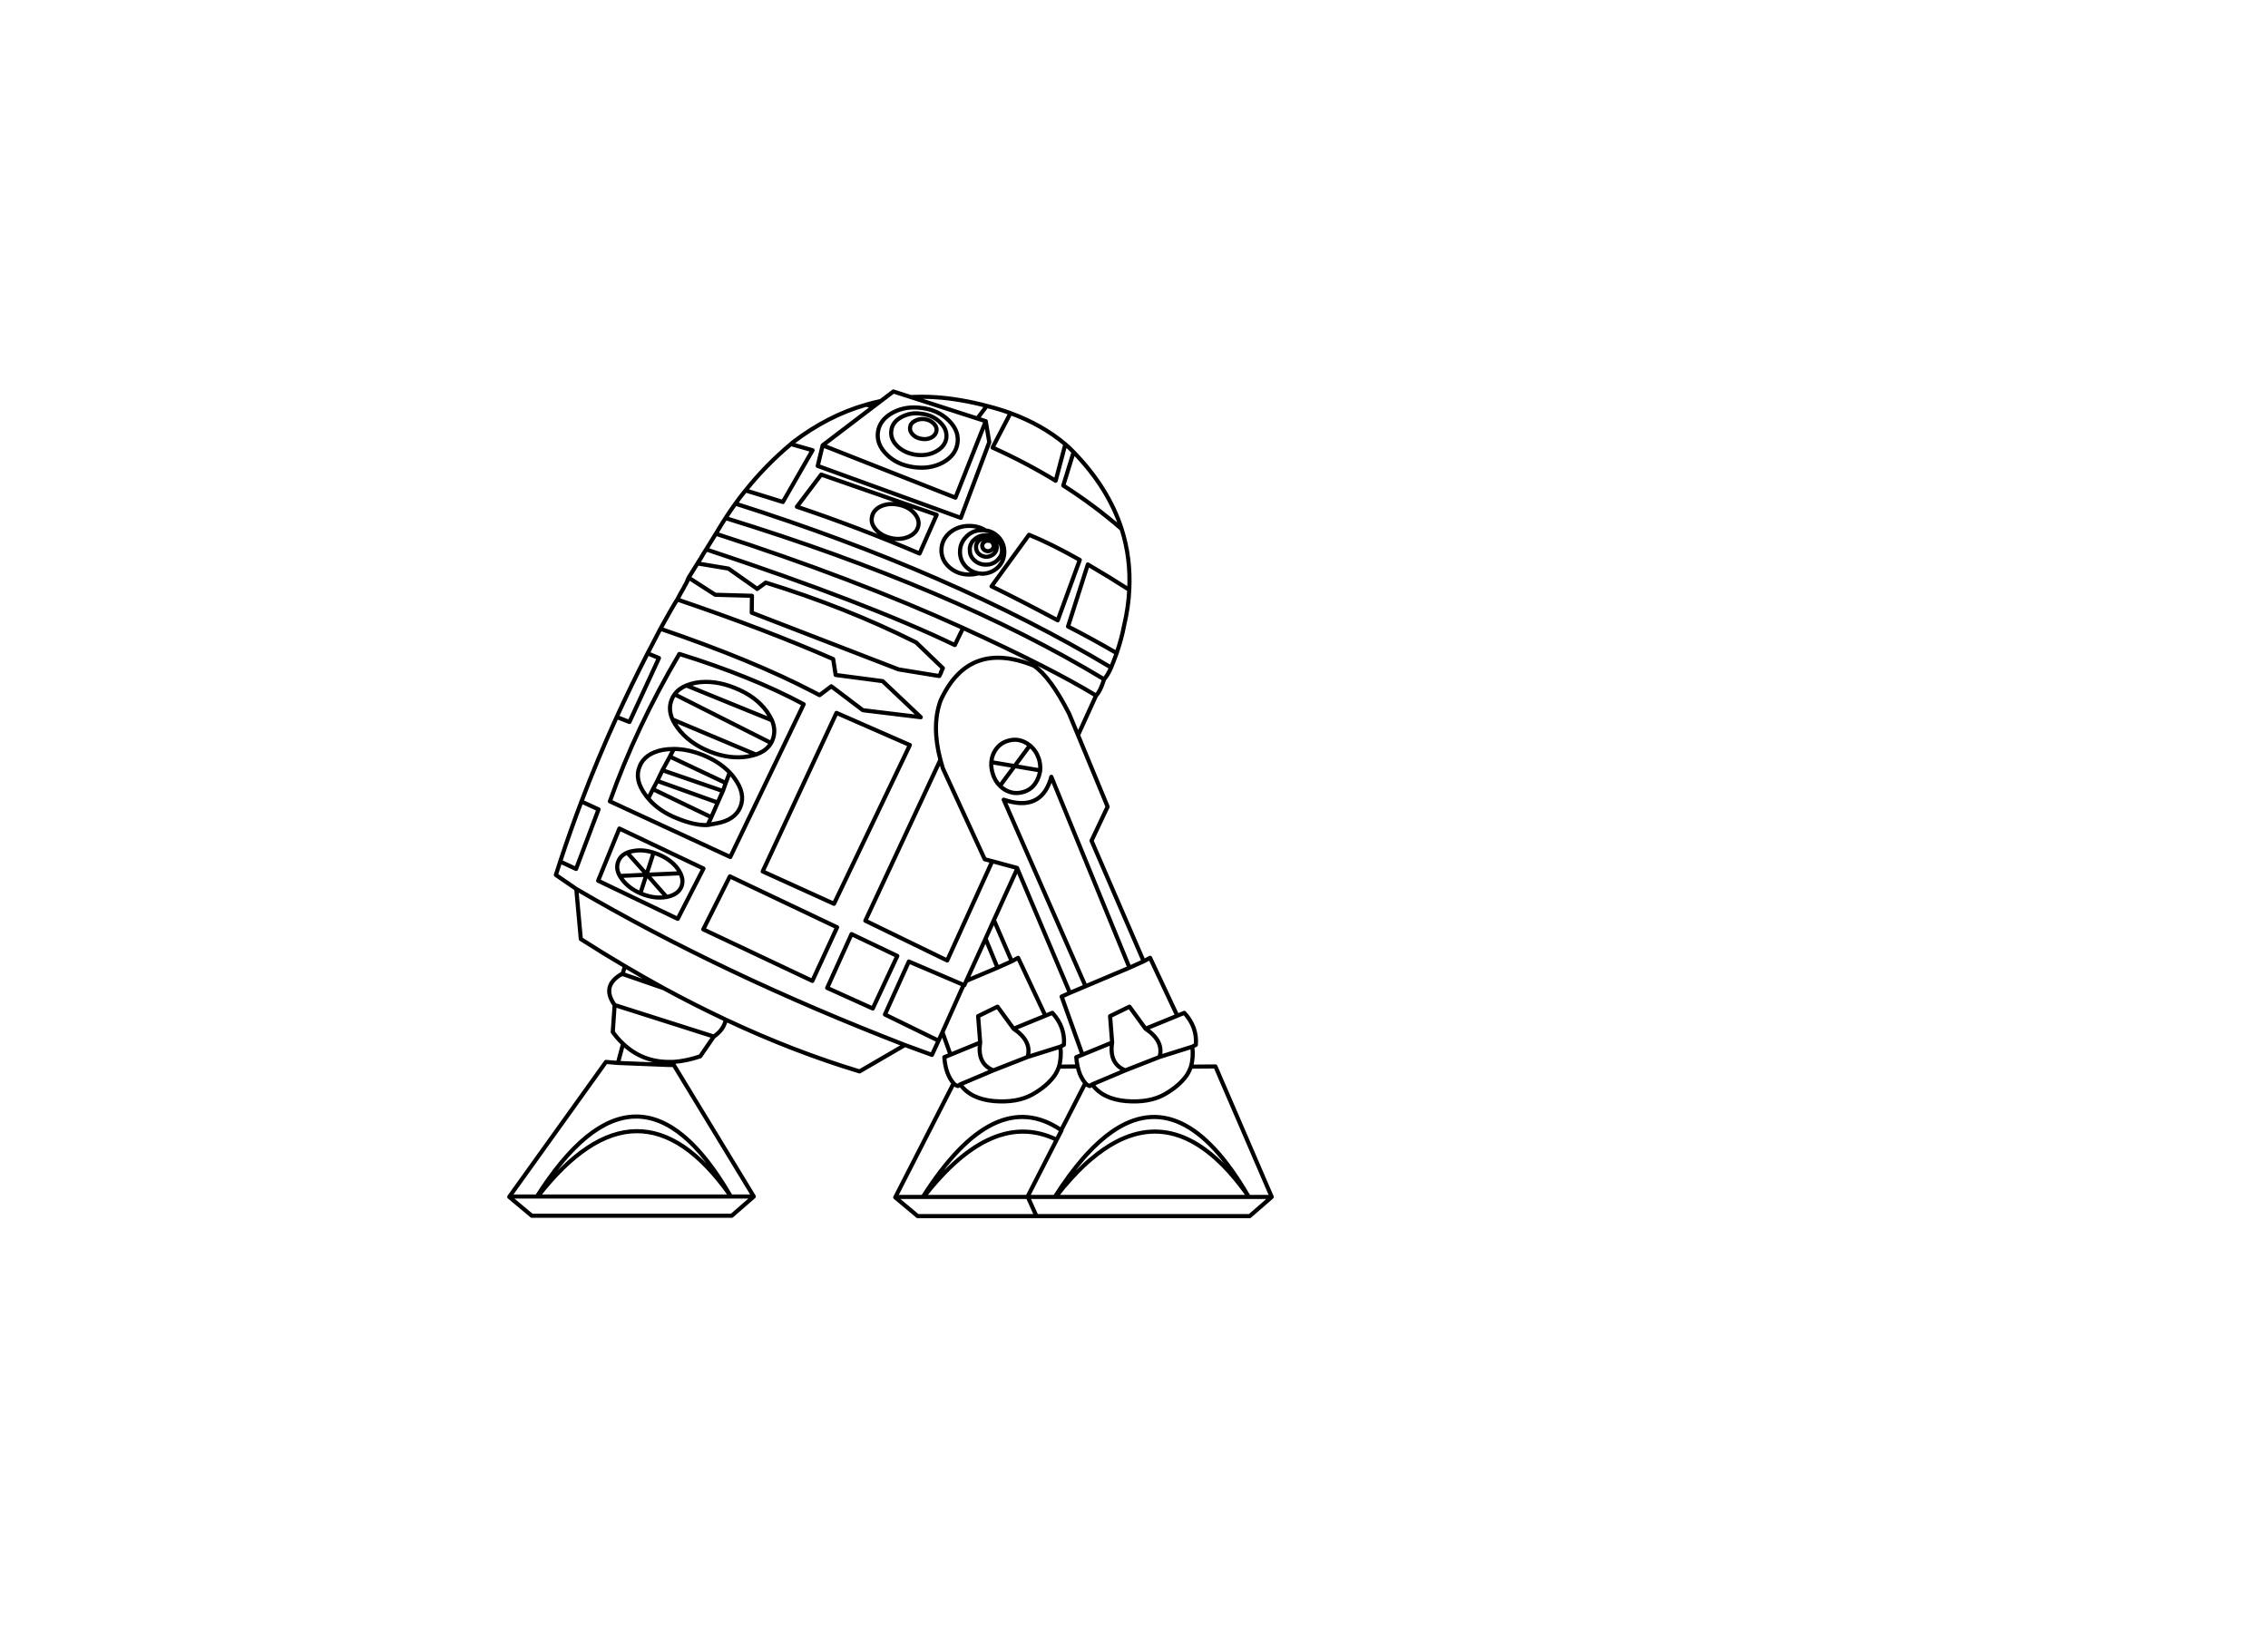
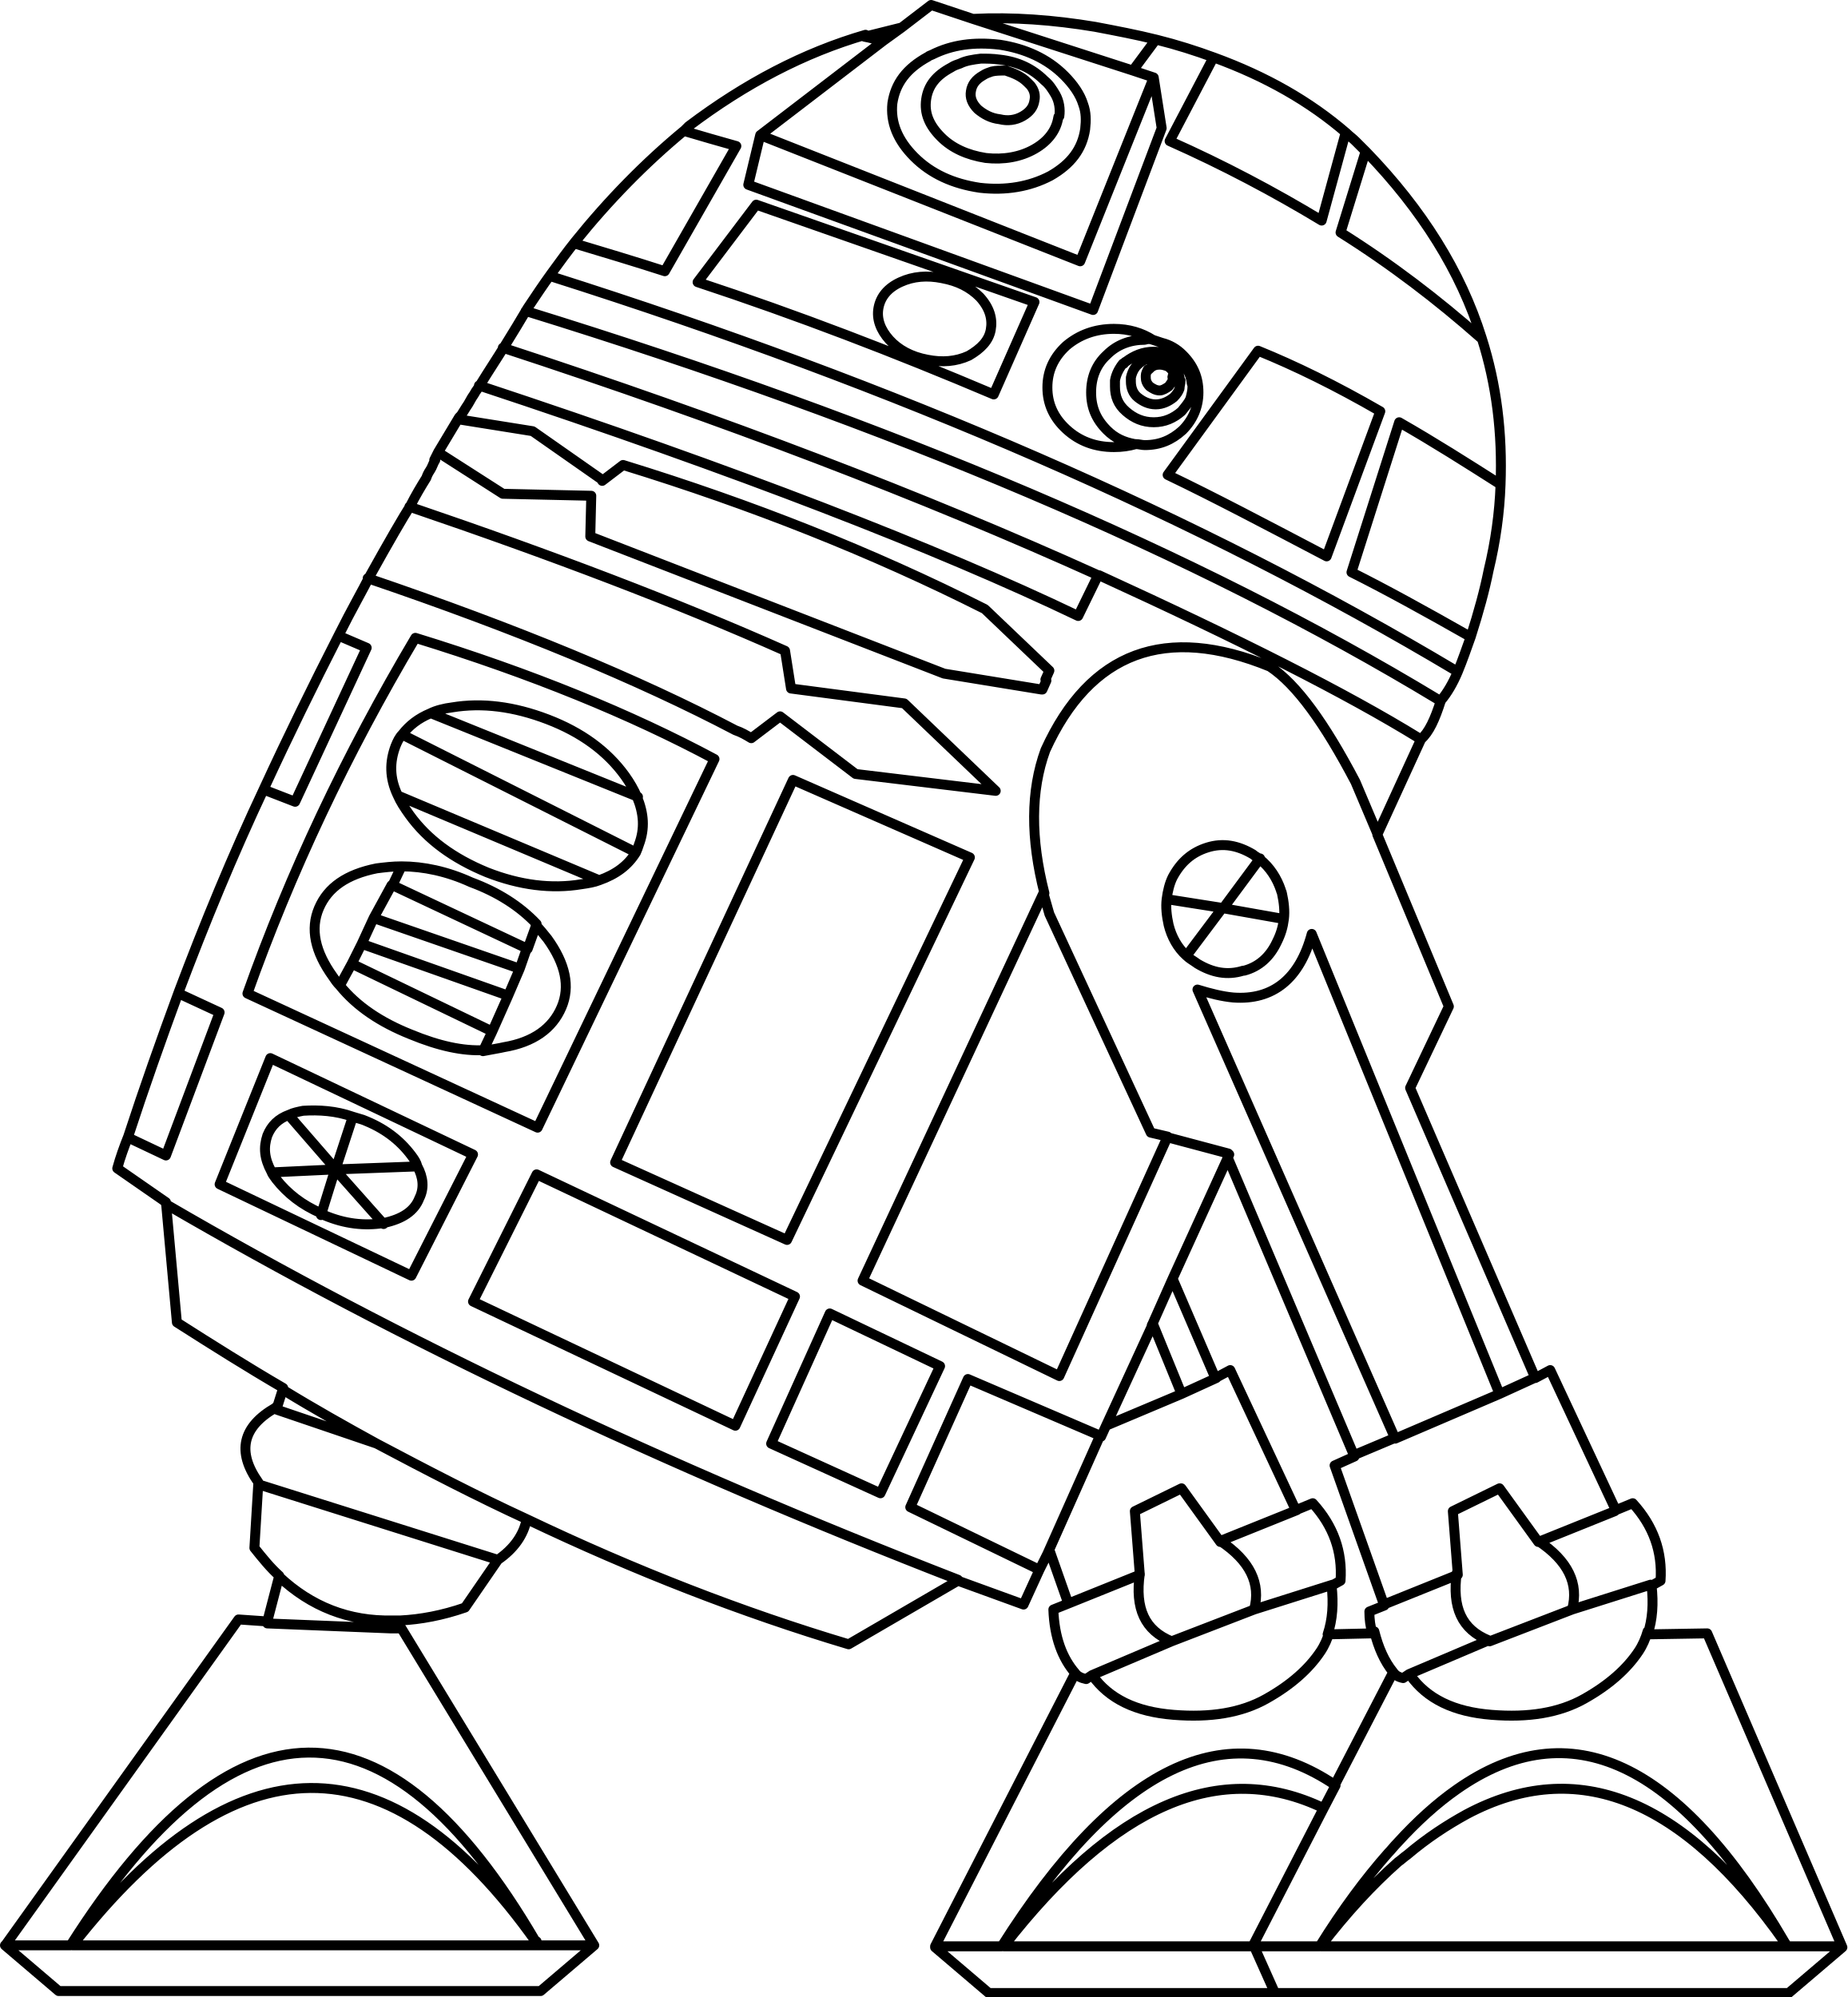
- <svg xmlns="http://www.w3.org/2000/svg" xmlns:xlink="http://www.w3.org/1999/xlink" version="1.1" preserveAspectRatio="none" x="0px" y="0px" width="550px" height="400px" viewBox="0 0 550 400">
-   <defs>
-     <path id="Layer0_0_1_STROKES" stroke="#000000" stroke-width="1" stroke-linejoin="round" stroke-linecap="round" fill="none" d=" M 199.5 108 L 231.7 120.7 239.05 102.15 237 101.5 220.875 96.3 216.65 94.95 213.625 97.25 211.85 98.6 199.5 108 198.3 113 233 125.6 239.9 107.25 239.05 102.15 M 213.625 97.25 Q 211.821 97.633 210.05 98.15 210.955 98.371 211.85 98.6 M 220.875 96.3 Q 226.852 95.986 233.15 97.1 236.35 97.65 239.3 98.45 242.3 99.2 245.05 100.2 252.8 103.05 258.35 107.75 258.8 108.15 259.25 108.55 259.8 109.1 260.35 109.65 268.8 118.35 272 128.3 274.25 135.35 273.85 143.05 273.65 147.3 272.6 151.7 272.05 154.7 270.8 158.4 270.2 160.1 269.45 161.9 268.65 163.75 267.75 164.75 266.85 167.65 265.8 168.7 L 261.425 178.3 268.6 195.65 264.7 203.9 277.35 233.15 278.9 232.3 285.5 246.35 287.2 245.65 Q 290.35 249.1 290 253.4 L 289.15 253.85 Q 289.45 256.55 288.8 258.7 L 294.75 258.65 308.4 290.3 303.05 294.95 251.35 294.95 222.55 294.95 217.1 290.4 217.15 290.3 231.25 262.75 Q 229.3 260.5 229 256.4 L 230.5 255.8 228.55 250.35 228.35 250.775 227.6 252.4 226 255.85 219.45 253.45 208.45 259.85 Q 192.404 255.019 176 247.3 175.546 249.736 173.1 251.4 L 169.8 256.2 Q 166.35 257.35 163.3 257.55 162.9 257.55 162.5 257.55 L 162.3 258.3 163.4 258.3 182.8 290.2 177.45 294.85 128.95 294.85 123.5 290.3 123.55 290.2 146.95 257.55 149.85 257.8 151.1 253.15 Q 149.75 251.9 148.6 250.3 L 149.05 243.75 Q 145.75 239.1 150.75 236.25 L 150.875 236.2 150.95 236.225 150.975 236.225 151.55 234.325 Q 146.213 231.188 140.85 227.75 L 139.75 215.6 134.8 212.2 Q 135.3 210.55 135.85 208.95 138.25 201.65 141 194.4 144.9 184.1 149.55 173.9 153.1 166.15 157.05 158.45 159.05 154.6 160.15 152.5 163.15 147.05 164.25 145.4 165.05 143.85 165.8 142.6 165.95 142.2 166.2 141.85 166.45 141.35 166.7 140.9 L 166.65 140.9 167 140.1 169.15 136.65 169.3 136.4 169.8 135.6 169.8 135.65 Q 170.2 135 170.55 134.35 170.9 133.8 171.25 133.25 172.4 131.35 173.6 129.45 174.75 127.5 175.95 125.65 177.1 123.85 178.35 122.15 179.5 120.5 180.8 118.95 185.75 112.75 191.8 107.7 192 107.5 192.25 107.3 200.75 100.8 210.05 98.15 M 229.5 106.25 Q 229.2 108.25 227.05 109.45 224.9 110.65 222.15 110.3 219.35 109.9 217.6 108.2 215.85 106.45 216.15 104.4 216.4 102.35 218.6 101.15 219.053 100.898 219.55 100.725 220.504 100.35 221.6 100.25 222.5 100.2 223.5 100.35 226.25 100.7 228 102.45 228.686 103.116 229.075 103.85 229.619 104.907 229.5 106.1 229.5 106.15 229.5 106.25 Z M 230.1 102 Q 231.505 103.377 232 104.925 232.375 106.136 232.2 107.45 231.8 110.4 228.7 112.15 225.55 113.85 221.6 113.3 217.55 112.75 215.05 110.25 212.5 107.75 212.9 104.8 213.3 101.85 216.45 100.1 216.618 100.008 216.8 99.925 219.767 98.43 223.55 98.95 227.55 99.45 230.1 102 Z M 226.4 102.7 Q 226.556 102.847 226.675 103 227.222 103.683 227.1 104.5 226.95 105.5 225.9 106.1 224.85 106.65 223.55 106.45 222.2 106.25 221.4 105.45 220.55 104.6 220.7 103.65 220.8 102.65 221.85 102.1 222.288 101.837 222.8 101.725 223.442 101.566 224.2 101.65 225.55 101.85 226.4 102.7 Z M 222.7 127.55 Q 222.35 129.2 220.5 130.1 218.6 131 216.3 130.55 213.9 130.05 212.5 128.55 211.1 127.05 211.45 125.4 211.75 123.7 213.6 122.8 215.5 121.95 217.85 122.4 220.2 122.85 221.6 124.35 223.05 125.9 222.7 127.55 Z M 239 128.65 Q 238.6 128.55 238.2 128.6 235.95 128.55 234.4 130.1 232.8 131.65 232.8 133.85 232.8 136.05 234.4 137.6 235.6 138.75 237.2 139.05 L 237.25 139.05 Q 237.7 139.1 238.2 139.15 240.4 139.1 242 137.6 243.55 136.05 243.55 133.85 243.55 131.65 242 130.1 241.05 129.2 239.95 128.85 239.45 128.7 239 128.65 237.3 127.55 235.05 127.55 232.25 127.55 230.25 129.25 228.3 131 228.3 133.45 228.3 135.9 230.25 137.6 232.25 139.35 235.05 139.35 236.25 139.35 237.25 139.05 M 241 131.1 Q 241.6 131.65 241.7 132.45 241.7 132.55 241.75 132.75 241.7 133.15 241.6 133.5 241.4 133.95 241 134.35 240.25 135 239.2 135.05 238.15 135 237.4 134.35 236.7 133.7 236.7 132.75 236.7 132.55 236.7 132.35 236.8 131.8 237.2 131.3 L 237.25 131.25 Q 237.3 131.15 237.4 131.1 238.15 130.4 239.2 130.45 240.15 130.45 240.85 130.95 240.9 131 241 131.1 Z M 239.1 129.8 Q 240.5 129.8 241.6 130.65 241.7 130.7 241.85 130.85 242.8 131.7 242.95 132.9 243 133.15 243 133.4 243 134.05 242.8 134.6 242.45 135.3 241.85 135.9 240.7 136.95 239.1 136.95 237.45 136.95 236.3 135.9 235.15 134.85 235.2 133.4 235.15 133.1 235.2 132.8 235.35 131.9 235.95 131.15 236 131.1 236.05 131.1 236.15 130.95 236.3 130.85 237.45 129.8 239.1 129.8 Z M 241 132.4 Q 241 132.65 240.9 132.85 240.8 133.05 240.55 133.3 240.15 133.65 239.6 133.7 239 133.65 238.6 133.3 238.2 132.9 238.2 132.4 238.2 132.3 238.2 132.2 238.25 131.85 238.45 131.6 L 238.5 131.6 Q 238.55 131.55 238.6 131.5 239 131.1 239.6 131.15 240.1 131.1 240.5 131.4 240.5 131.45 240.55 131.5 240.9 131.8 240.95 132.25 240.95 132.3 241 132.4 Z M 227.15 124.85 L 199.15 115.1 193.25 122.9 Q 208.2 127.9 223 134.25 L 227.15 124.85 Z M 180.8 118.95 Q 185.3 120.3 189.85 121.75 L 197.05 109.2 Q 194.4 108.45 191.8 107.7 M 169.15 136.65 L 176.65 137.9 183.6 142.8 183.6 142.85 185.7 141.3 Q 205.15 147.3 222.15 155.8 L 228.65 162.05 228.2 163 228.25 163.05 227.8 163.95 227.7 163.95 217.9 162.35 182.3 148.6 182.35 144.5 173.45 144.25 167 140.1 M 164.25 145.4 Q 185.85 152.75 202.05 159.85 L 202.65 163.7 214.05 165.2 223.3 173.95 209.25 172.25 201.6 166.45 198.75 168.6 Q 197.978 168.186 197.175 167.775 182.622 160.18 160.15 152.5 M 187 180.2 Q 185.85 182.15 183.3 183 182.5 183.25 181.55 183.45 177.05 184.25 172.05 182.25 167 180.2 164.3 176.5 163.55 175.5 163.1 174.5 161.95 171.95 162.9 169.65 163.15 168.95 163.6 168.4 164.6 167 166.45 166.25 167.4 165.85 168.65 165.6 173.15 164.8 178.2 166.85 183.25 168.85 185.95 172.55 186.7 173.65 187.2 174.7 188.25 177.2 187.35 179.45 187.2 179.85 187 180.2 L 163.6 168.4 M 163.4 181.65 L 162.45 183.5 176 189.9 176.95 187.35 Q 174.4 184.7 170.4 183.1 166.75 181.65 163.4 181.65 162.1 181.65 160.85 181.85 156.35 182.7 155.1 185.9 153.8 189.1 156.5 192.75 156.8 193.2 157.2 193.65 L 158.35 191.4 159.4 189.4 160.65 186.8 162.45 183.5 M 176 189.9 L 175.3 191.85 174.05 194.65 172.5 198.2 171.6 200.1 Q 173.1 199.8 173.75 199.7 178.25 198.9 179.55 195.7 180.85 192.5 178.15 188.8 177.6 188 176.95 187.35 M 177.1 207.85 L 194.9 170.8 Q 182.3 164.05 164.75 158.6 154.3 176.3 147.9 194.35 L 177.1 207.85 Z M 166.45 166.25 L 187.2 174.7 M 163.1 174.5 L 183.3 183 M 171.25 133.25 Q 210.25 146.2 231.55 156.45 L 233.55 152.3 Q 207.05 140.25 173.6 129.45 M 240.4 184.85 Q 240.5 183.65 241 182.6 242.15 180.3 244.5 179.65 246.9 178.95 249.05 180.3 249.4 180.55 249.75 180.8 251.239 182.01 251.9 183.95 251.955 184.1 252 184.25 252.35 185.6 252.25 186.85 252.1 188 251.55 189.15 250.479 191.389 248.225 192.075 248.163 192.083 248.1 192.1 245.75 192.8 243.55 191.45 242.95 191.05 242.5 190.6 241.2 189.35 240.7 187.5 240.3 186.1 240.4 184.85 L 246.05 185.8 249.75 180.8 M 238.8 208.4 L 228.65 186.35 Q 228.314 185.293 228.05 184.275 L 209.85 223.3 229.7 232.95 240.625 208.875 238.8 208.4 Z M 228.05 184.275 Q 225.875 175.996 228.1 169.9 234.9 155.05 250.7 161.45 254.7 164.15 259.25 173.05 L 261.425 178.3 M 220.65 180.7 L 202.25 219.2 184.95 211.35 202.85 172.9 220.65 180.7 Z M 260.35 109.65 L 257.85 117.75 Q 265.45 122.6 272 128.3 M 245.05 100.2 L 240.7 108.55 Q 248.8 112.2 256 116.6 L 258.35 107.75 M 256.5 150.45 L 261.85 135.8 Q 255.05 131.95 249.55 129.7 L 240.45 142.2 Q 247.35 145.55 256.5 150.45 Z M 273.85 143.05 Q 268.95 139.9 263.8 136.9 L 259 151.95 Q 264.15 154.55 270.8 158.4 M 273.9 234.7 L 254.95 188.4 Q 253.102 195.202 247.025 194.75 245.365 194.612 243.4 193.95 L 263.25 239.2 273.9 234.7 277.35 233.15 M 252.25 186.85 L 246.05 185.8 242.5 190.6 M 237 101.5 L 239.3 98.45 M 269.45 161.9 Q 230.8 138.8 178.35 122.15 M 233.55 152.3 Q 254.8 162 265.8 168.7 M 175.95 125.65 Q 231.25 142.7 267.75 164.75 M 149.55 173.9 L 152.65 175.1 159.8 159.6 157.05 158.45 M 135.85 208.95 L 139.7 210.75 145.15 196.3 141 194.4 M 158.5 206.8 Q 159 206.95 159.5 207.15 162.65 208.4 164.35 210.7 164.75 211.25 165 211.8 165.85 213.5 165.25 215.05 164.45 217 161.65 217.55 L 161.6 217.55 Q 158.8 218.05 155.65 216.8 155.45 216.7 155.3 216.65 152.4 215.4 150.8 213.2 150.5 212.8 150.3 212.45 149.25 210.55 149.95 208.9 150.5 207.45 152.1 206.8 152.75 206.5 153.55 206.4 155.9 205.95 158.5 206.8 L 156.8 212.05 156.9 212.15 165 211.8 M 161.65 217.55 L 156.9 212.15 156.75 212.15 155.3 216.65 M 156.75 212.15 L 156.8 212.05 152.1 206.8 M 150.2 200.95 L 170.6 210.65 164.35 222.85 145.05 213.6 150.2 200.95 Z M 156.75 212.15 L 150.3 212.45 M 150.95 236.3 L 150.975 236.225 160.95 239.675 Q 156.271 237.114 151.55 234.325 M 150.95 236.3 L 150.875 236.2 M 182.8 290.2 L 177.25 290.2 130.4 290.2 Q 154.95 258.7 177 289.8 154.7 251.6 130.2 290.2 L 123.55 290.2 M 239 227.65 L 241.025 223.15 246.7 210.65 246.65 210.5 240.625 208.875 M 241.025 223.15 L 245.35 233.15 246.9 232.3 253.5 246.35 255.2 245.65 Q 258.35 249.1 258 253.4 L 257.15 253.85 Q 257.45 256.55 256.8 258.7 L 261.325 258.65 Q 261.089 257.612 261 256.4 L 262.5 255.8 257.45 241.7 259.45 240.8 246.7 210.65 M 262.5 255.8 L 269.7 252.85 269.2 246.45 273.9 244.15 277.8 249.5 285.5 246.35 M 263.25 239.2 L 259.45 240.8 M 277.8 249.5 Q 282.3 252.5 281.2 256.35 L 289.15 253.85 M 261.325 258.65 Q 261.866 261.118 263.2 262.7 263.224 262.72 263.25 262.75 263.55 263.15 264.3 263.4 L 264.85 263 272.9 259.6 Q 268.9 258 269.7 252.85 M 264.85 263 Q 267.4 266.55 273.05 267.05 278.65 267.5 282.35 265.45 286.05 263.35 287.85 260.7 288.45 259.75 288.8 258.7 M 272.9 259.6 L 281.2 256.35 M 253.5 246.35 L 245.8 249.5 Q 250.3 252.5 249.2 256.35 L 257.15 253.85 M 249.2 256.35 L 240.9 259.6 232.85 263 Q 235.4 266.55 241.05 267.05 246.65 267.5 250.35 265.45 254.05 263.35 255.85 260.7 256.45 259.75 256.8 258.7 M 263.2 262.7 L 257.35 274.1 Q 257.388 274.124 257.425 274.15 L 256.25 276.425 249.2 290.2 249.25 290.3 255.8 290.3 Q 259.286 284.809 262.725 280.875 263.18 280.358 263.625 279.875 266.624 276.606 269.6 274.525 286.663 262.599 302.6 289.9 302.7 290.05 302.85 290.3 L 308.4 290.3 M 249.25 290.3 L 251.35 294.95 M 249.2 290.2 L 249.15 290.3 249.25 290.3 M 302.6 289.9 Q 287.23 268.222 270.65 276.95 267.654 278.536 264.625 281.1 264.201 281.446 263.775 281.825 259.921 285.27 256 290.3 L 302.85 290.3 M 228.35 250.775 L 233.675 238.875 220.4 233.2 214.6 246.05 227.6 252.4 M 206.5 226.55 L 217.6 231.85 211.65 244.6 200.6 239.6 206.5 226.55 Z M 239 227.625 L 238.9 227.875 239 227.65 239 227.625 Z M 238.9 227.875 L 234.325 237.9 241.9 234.7 239 227.65 M 234.325 237.9 L 233.85 238.95 233.675 238.875 M 230.5 255.8 L 237.7 252.85 237.2 246.45 241.9 244.15 245.8 249.5 M 157.2 193.65 Q 159.8 196.75 164.25 198.5 168.55 200.25 171.6 200.1 M 177 212.55 L 203 224.9 197 237.9 170.55 225.4 177 212.55 Z M 177.25 290.2 Q 177.1 289.95 177 289.8 M 240.9 259.6 Q 236.9 258 237.7 252.85 M 231.25 262.75 Q 231.55 263.15 232.3 263.4 L 232.85 263 M 217.15 290.3 L 223.8 290.3 Q 241.119 263.014 257.35 274.1 M 256.25 276.425 Q 240.71 268.86 224 290.3 L 249.15 290.3 M 245.35 233.15 L 241.9 234.7 M 176 247.3 Q 168.519 243.787 160.95 239.675 M 219.45 253.45 Q 175 236.25 139.75 215.6 M 159.4 189.4 L 174.05 194.65 M 160.65 186.8 L 175.3 191.85 M 158.35 191.4 L 172.5 198.2 M 162.3 258.3 L 149.85 257.8 M 162.5 257.55 Q 155.85 257.65 151.1 253.15 M 173.1 251.4 L 149.05 243.75" />
-   </defs>
+ <svg xmlns="http://www.w3.org/2000/svg" version="1.1" id="Layer_1" x="0px" y="0px" viewBox="123 94.4 185.9 201" enable-background="new 123 94.4 185.9 201" xml:space="preserve">
  <g transform="matrix( 1, 0, 0, 1, 0,0) ">
-     <use xlink:href="#Layer0_0_FILL" />
-     <use xlink:href="#Layer0_0_1_STROKES" />
+     <g>
+       <path id="Layer0_0_1_STROKES" fill="none" stroke="#000000" stroke-linecap="round" stroke-linejoin="round" d="M199.5,108    l32.2,12.7l7.4-18.5l-2.1-0.7l-16.1-5.2l-4.2-1.4l-3,2.3l-1.8,1.3L199.5,108l-1.2,5l34.7,12.6l6.9-18.3l-0.8-5.1 M213.6,97.2    c-1.2,0.3-2.4,0.6-3.6,0.9c0.6,0.1,1.2,0.3,1.8,0.4 M220.9,96.3c4-0.2,8.1,0.1,12.3,0.8c2.1,0.4,4.2,0.8,6.2,1.3    c2,0.5,3.9,1.1,5.8,1.8c5.2,1.9,9.6,4.4,13.3,7.6c0.3,0.3,0.6,0.5,0.9,0.8c0.4,0.4,0.7,0.7,1.1,1.1c5.6,5.8,9.5,12,11.6,18.7    c1.5,4.7,2.1,9.6,1.9,14.8c-0.1,2.8-0.5,5.7-1.2,8.6c-0.4,2-1,4.2-1.8,6.7c-0.4,1.1-0.8,2.3-1.3,3.5c-0.5,1.2-1.1,2.2-1.7,2.9    c-0.6,1.9-1.2,3.2-2,3.9l-4.4,9.6l7.2,17.3l-3.9,8.2l12.6,29.2l1.5-0.8l6.6,14.1l1.7-0.7c2.1,2.3,3,4.9,2.8,7.8l-0.9,0.5    c0.2,1.8,0.1,3.4-0.4,4.9l6-0.1l13.6,31.6L303,295h-51.7h-28.8l-5.4-4.6l0-0.1l14.1-27.5c-1.3-1.5-2.1-3.6-2.2-6.4l1.5-0.6    l-1.9-5.4l-0.2,0.4l-0.8,1.6l-1.6,3.5l-6.6-2.4l-11,6.4c-10.7-3.2-21.5-7.4-32.4-12.6c-0.3,1.6-1.3,3-2.9,4.1l-3.3,4.8    c-2.3,0.8-4.5,1.2-6.5,1.3c-0.3,0-0.5,0-0.8,0l-0.2,0.8h1.1l19.4,31.9l-5.4,4.6h-48.5l-5.4-4.6l0.1-0.1l23.4-32.7l2.9,0.2l1.2-4.6    c-0.9-0.8-1.7-1.8-2.5-2.8l0.4-6.6c-2.2-3.1-1.6-5.6,1.7-7.5l0.1-0.1l0.1,0h0l0.6-1.9c-3.6-2.1-7.1-4.3-10.7-6.6l-1.1-12.1    l-4.9-3.4c0.3-1.1,0.7-2.2,1.1-3.2c1.6-4.9,3.3-9.7,5.1-14.6c2.6-6.9,5.4-13.7,8.6-20.5c2.4-5.2,4.9-10.3,7.5-15.4    c1.3-2.6,2.4-4.5,3.1-5.9c2-3.6,3.4-6,4.1-7.1c0.5-1,1.1-2,1.6-2.8c0.1-0.3,0.2-0.5,0.4-0.8c0.2-0.3,0.3-0.7,0.5-1h-0.1l0.4-0.8    l2.1-3.5l0.2-0.2l0.5-0.8v0c0.3-0.4,0.5-0.9,0.8-1.3c0.2-0.4,0.5-0.7,0.7-1.1c0.8-1.3,1.6-2.5,2.4-3.8c0.8-1.3,1.6-2.6,2.3-3.8    c0.8-1.2,1.6-2.4,2.4-3.5c0.8-1.1,1.6-2.2,2.4-3.2c3.3-4.1,7-7.9,11-11.2c0.1-0.1,0.3-0.3,0.4-0.4c5.7-4.3,11.6-7.4,17.8-9.2     M229.5,106.2c-0.2,1.3-1,2.4-2.4,3.2c-1.4,0.8-3.1,1.1-4.9,0.9c-1.9-0.3-3.4-1-4.5-2.1c-1.2-1.2-1.7-2.4-1.5-3.8    c0.2-1.4,1-2.4,2.5-3.2c0.3-0.2,0.6-0.3,0.9-0.4c0.6-0.3,1.3-0.4,2.1-0.5c0.6,0,1.2,0,1.9,0.1c1.8,0.2,3.3,0.9,4.5,2.1    c0.5,0.4,0.8,0.9,1.1,1.4c0.4,0.7,0.5,1.5,0.4,2.2C229.5,106.1,229.5,106.2,229.5,106.2z M230.1,102c0.9,0.9,1.6,1.9,1.9,2.9    c0.3,0.8,0.3,1.6,0.2,2.5c-0.3,2-1.4,3.5-3.5,4.7c-2.1,1.1-4.5,1.5-7.1,1.2c-2.7-0.4-4.9-1.4-6.6-3.1c-1.7-1.7-2.4-3.5-2.2-5.4    c0.3-2,1.4-3.5,3.6-4.7c0.1-0.1,0.2-0.1,0.4-0.2c2-1,4.2-1.3,6.8-1C226.2,99.3,228.4,100.3,230.1,102z M226.4,102.7    c0.1,0.1,0.2,0.2,0.3,0.3c0.4,0.5,0.5,1,0.4,1.5c-0.1,0.7-0.5,1.2-1.2,1.6c-0.7,0.4-1.5,0.5-2.3,0.3c-0.9-0.1-1.6-0.5-2.2-1    c-0.6-0.6-0.8-1.2-0.7-1.8c0.1-0.7,0.5-1.2,1.2-1.6c0.3-0.2,0.6-0.3,0.9-0.4c0.4-0.1,0.9-0.1,1.4-0.1    C225.1,101.8,225.8,102.1,226.4,102.7z M222.7,127.6c-0.2,1.1-1,1.9-2.2,2.6c-1.3,0.6-2.7,0.7-4.2,0.4c-1.6-0.3-2.9-1-3.8-2    c-0.9-1-1.3-2.1-1.1-3.2c0.2-1.1,0.9-2,2.2-2.6c1.3-0.6,2.7-0.7,4.2-0.4c1.6,0.3,2.8,0.9,3.8,1.9    C222.6,125.4,222.9,126.5,222.7,127.6z M239,128.6c-0.3-0.1-0.5-0.1-0.8,0c-1.5,0-2.8,0.5-3.8,1.5c-1.1,1-1.6,2.3-1.6,3.8    c0,1.5,0.5,2.7,1.6,3.8c0.8,0.8,1.7,1.2,2.8,1.4h0.1c0.3,0,0.6,0.1,0.9,0.1c1.5,0,2.7-0.5,3.8-1.5c1-1,1.6-2.3,1.6-3.8    c0-1.5-0.5-2.7-1.6-3.8c-0.6-0.6-1.3-1-2.1-1.2C239.6,128.8,239.3,128.7,239,128.6c-1.1-0.7-2.4-1.1-3.9-1.1    c-1.9,0-3.5,0.6-4.8,1.7c-1.3,1.2-1.9,2.6-1.9,4.2s0.6,3,1.9,4.2c1.3,1.2,2.9,1.8,4.8,1.8c0.8,0,1.5-0.1,2.2-0.3 M241,131.1    c0.4,0.4,0.6,0.8,0.7,1.3c0,0.1,0,0.2,0.1,0.3c0,0.3-0.1,0.5-0.1,0.8c-0.1,0.3-0.3,0.6-0.6,0.9c-0.5,0.4-1.1,0.7-1.8,0.7    c-0.7,0-1.3-0.3-1.8-0.7c-0.5-0.4-0.7-1-0.7-1.6c0-0.1,0-0.3,0-0.4c0.1-0.4,0.2-0.7,0.5-1.1l0.1-0.1c0-0.1,0.1-0.1,0.1-0.1    c0.5-0.5,1.1-0.7,1.8-0.7c0.6,0,1.2,0.2,1.7,0.5C240.9,131,240.9,131,241,131.1z M239.1,129.8c0.9,0,1.8,0.3,2.5,0.8    c0.1,0,0.1,0.1,0.2,0.2c0.6,0.6,1,1.2,1.1,2c0,0.2,0.1,0.3,0.1,0.5c0,0.4-0.1,0.8-0.2,1.2c-0.2,0.5-0.6,0.9-0.9,1.3    c-0.8,0.7-1.7,1.1-2.8,1.1c-1.1,0-2-0.4-2.8-1.1c-0.8-0.7-1.1-1.5-1.1-2.5c0-0.2,0-0.4,0-0.6c0.1-0.6,0.4-1.2,0.8-1.7    c0,0,0.1,0,0.1,0c0.1-0.1,0.1-0.2,0.2-0.2C237.1,130.2,238,129.8,239.1,129.8z M241,132.4c0,0.2,0,0.3-0.1,0.5    c-0.1,0.1-0.2,0.3-0.3,0.4c-0.3,0.2-0.6,0.4-0.9,0.4c-0.4,0-0.7-0.2-1-0.4c-0.3-0.3-0.4-0.6-0.4-0.9c0-0.1,0-0.1,0-0.2    c0-0.2,0.1-0.4,0.2-0.6h0.1c0,0,0.1-0.1,0.1-0.1c0.3-0.3,0.6-0.4,1-0.4c0.3,0,0.6,0.1,0.9,0.2c0,0,0,0.1,0.1,0.1    c0.2,0.2,0.4,0.4,0.4,0.8C240.9,132.3,241,132.3,241,132.4z M227.1,124.8l-28-9.8l-5.9,7.8c10,3.3,19.9,7.1,29.8,11.3L227.1,124.8    z M180.8,118.9c3,0.9,6,1.8,9.1,2.8l7.2-12.6c-1.8-0.5-3.5-1-5.2-1.5 M169.1,136.6l7.5,1.2l7,4.9v0.1l2.1-1.6    c13,4,25.1,8.8,36.4,14.5l6.5,6.2l-0.4,0.9l0.1,0.1l-0.4,0.9h-0.1l-9.8-1.6l-35.6-13.8l0.1-4.1l-8.9-0.2l-6.4-4.1 M164.2,145.4    c14.4,4.9,27,9.7,37.8,14.5l0.6,3.8l11.4,1.5l9.2,8.8l-14.1-1.7l-7.6-5.8l-2.9,2.2c-0.5-0.3-1-0.6-1.6-0.8    c-9.7-5.1-22-10.2-37-15.3 M187,180.2c-0.8,1.3-2,2.2-3.7,2.8c-0.5,0.2-1.1,0.3-1.8,0.4c-3,0.5-6.2,0.1-9.5-1.2    c-3.4-1.4-6-3.3-7.8-5.8c-0.5-0.7-0.9-1.3-1.2-2c-0.8-1.7-0.8-3.3-0.2-4.9c0.2-0.5,0.4-0.9,0.7-1.2c0.7-0.9,1.6-1.6,2.8-2.1    c0.6-0.3,1.4-0.5,2.2-0.6c3-0.5,6.2-0.1,9.6,1.2c3.4,1.3,6,3.2,7.8,5.7c0.5,0.7,0.9,1.4,1.2,2.1c0.7,1.7,0.8,3.2,0.2,4.8    C187.2,179.7,187.1,180,187,180.2l-23.4-11.8 M163.4,181.6l-0.9,1.9l13.6,6.4l0.9-2.5c-1.7-1.8-3.9-3.2-6.6-4.2    C168,182.1,165.6,181.6,163.4,181.6c-0.9,0-1.7,0.1-2.5,0.2c-3,0.6-4.9,1.9-5.8,4c-0.9,2.1-0.4,4.4,1.4,6.9    c0.2,0.3,0.4,0.6,0.7,0.9l1.2-2.2l1-2l1.2-2.6l1.8-3.3 M176,189.9l-0.7,2l-1.2,2.8l-1.6,3.6l-0.9,1.9c1-0.2,1.7-0.3,2.1-0.4    c3-0.5,4.9-1.9,5.8-4s0.4-4.4-1.4-6.9c-0.4-0.5-0.8-1-1.2-1.4 M177.1,207.9l17.8-37.1c-8.4-4.5-18.4-8.6-30.1-12.2    c-7,11.8-12.6,23.7-16.9,35.8L177.1,207.9z M166.4,166.2l20.8,8.4 M163.1,174.5l20.2,8.5 M171.2,133.2c26,8.6,46.1,16.4,60.3,23.2    l2-4.1c-17.7-8-37.6-15.6-59.9-22.9 M240.4,184.9c0.1-0.8,0.3-1.6,0.6-2.2c0.8-1.5,1.9-2.5,3.5-3c1.6-0.5,3.1-0.2,4.6,0.7    c0.2,0.2,0.5,0.3,0.7,0.5c1,0.8,1.7,1.9,2.1,3.1c0,0.1,0.1,0.2,0.1,0.3c0.2,0.9,0.3,1.8,0.2,2.6c-0.1,0.8-0.3,1.5-0.7,2.3    c-0.7,1.5-1.8,2.5-3.3,2.9c0,0-0.1,0-0.1,0c-1.6,0.5-3.1,0.2-4.6-0.7c-0.4-0.3-0.8-0.5-1.1-0.8c-0.9-0.8-1.5-1.9-1.8-3.1    C240.4,186.6,240.3,185.7,240.4,184.9l5.7,0.9l3.7-5 M238.8,208.4l-10.2-22c-0.2-0.7-0.4-1.4-0.6-2.1l-18.2,39l19.8,9.6l10.9-24.1    L238.8,208.4z M228.1,184.3c-1.4-5.5-1.4-10.3,0.1-14.4c4.5-9.9,12.1-12.7,22.6-8.4c2.7,1.8,5.5,5.7,8.6,11.6l2.2,5.2     M220.6,180.7l-18.4,38.5l-17.3-7.8l17.9-38.5L220.6,180.7z M260.4,109.7l-2.5,8.1c5.1,3.2,9.8,6.8,14.1,10.6 M245.1,100.2    l-4.4,8.4c5.4,2.4,10.5,5.1,15.3,8l2.4-8.8 M256.5,150.4l5.4-14.6c-4.5-2.6-8.6-4.6-12.3-6.1l-9.1,12.5    C245.1,144.4,250.4,147.2,256.5,150.4z M273.9,143.1c-3.3-2.1-6.6-4.2-10.1-6.2l-4.8,15.1c3.4,1.7,7.4,3.9,11.8,6.4 M273.9,234.7    l-18.9-46.3c-1.2,4.5-3.9,6.7-7.9,6.4c-1.1-0.1-2.3-0.4-3.6-0.8l19.9,45.2L273.9,234.7l3.5-1.6 M252.2,186.9l-6.2-1.1l-3.6,4.8     M237,101.5l2.3-3.1 M269.5,161.9c-25.8-15.4-56.1-28.6-91.1-39.7 M233.6,152.3c14.2,6.5,24.9,11.9,32.2,16.4 M175.9,125.7    c36.9,11.4,67.5,24.4,91.8,39.1 M149.6,173.9l3.1,1.2l7.2-15.5l-2.8-1.2 M135.9,208.9l3.8,1.8l5.4-14.4l-4.1-1.9 M158.5,206.8    c0.3,0.1,0.7,0.2,1,0.3c2.1,0.8,3.7,2,4.9,3.6c0.3,0.4,0.5,0.7,0.6,1.1c0.6,1.1,0.7,2.2,0.2,3.2c-0.5,1.3-1.7,2.1-3.6,2.5h0    c-1.9,0.3-3.9,0.1-6-0.8c-0.1-0.1-0.2-0.1-0.3-0.2c-1.9-0.8-3.4-2-4.5-3.4c-0.2-0.3-0.4-0.5-0.5-0.8c-0.7-1.3-0.8-2.4-0.4-3.6    c0.4-1,1.1-1.7,2.2-2.1c0.4-0.2,0.9-0.3,1.4-0.4C155.1,206.1,156.8,206.2,158.5,206.8l-1.7,5.2l0.1,0.1l8.1-0.3 M161.6,217.6    l-4.8-5.4h-0.1l-1.4,4.5 M156.8,212.1L156.8,212.1l-4.6-5.3 M150.2,200.9l20.4,9.7l-6.2,12.2l-19.3-9.2L150.2,200.9z M156.8,212.1    l-6.4,0.3 M150.9,236.3L150.9,236.3l10,3.4c-3.1-1.7-6.3-3.5-9.4-5.4 M150.9,236.3l-0.1-0.1 M182.8,290.2h-5.6h-46.9    c16.4-21,31.9-21.1,46.6-0.4c-14.9-25.5-30.5-25.3-46.8,0.4h-6.6 M239,227.6l2-4.5l5.7-12.5l-0.1-0.1l-6-1.6 M241,223.1l4.3,10    l1.5-0.8l6.6,14.1l1.7-0.7c2.1,2.3,3,4.9,2.8,7.8l-0.9,0.5c0.2,1.8,0.1,3.4-0.4,4.9l4.5-0.1c-0.2-0.7-0.3-1.4-0.3-2.2l1.5-0.6    l-5-14.1l2-0.9l-12.8-30.2 M262.5,255.8l7.2-2.9l-0.5-6.4l4.7-2.3l3.9,5.4l7.7-3.1 M263.2,239.2l-3.8,1.6 M277.8,249.5    c3,2,4.1,4.3,3.4,6.9l7.9-2.5 M261.3,258.6c0.4,1.6,1,3,1.9,4.1c0,0,0,0,0,0c0.2,0.3,0.5,0.5,1,0.6l0.6-0.4l8-3.4    c-2.7-1.1-3.7-3.3-3.2-6.8 M264.9,263c1.7,2.4,4.4,3.7,8.2,4c3.7,0.3,6.8-0.2,9.3-1.6c2.5-1.4,4.3-3,5.5-4.8    c0.4-0.6,0.7-1.3,0.9-2 M272.9,259.6l8.3-3.2 M253.5,246.4l-7.7,3.1c3,2,4.1,4.3,3.4,6.9l7.9-2.5 M249.2,256.4l-8.3,3.2l-8,3.4    c1.7,2.4,4.4,3.7,8.2,4c3.7,0.3,6.8-0.2,9.3-1.6c2.5-1.4,4.3-3,5.5-4.8c0.4-0.6,0.7-1.3,0.9-2 M263.2,262.7l-5.9,11.4    c0,0,0.1,0,0.1,0l-1.2,2.3l-7.1,13.8l0.1,0.1h6.6c2.3-3.7,4.6-6.8,6.9-9.4c0.3-0.3,0.6-0.7,0.9-1c2-2.2,4-4,6-5.4    c11.4-8,22.4-2.8,33,15.4c0.1,0.1,0.1,0.2,0.2,0.4h5.5 M249.2,290.3l2.1,4.7 M249.2,290.2L249.2,290.2L249.2,290.2 M302.6,289.9    c-10.2-14.5-20.9-18.8-32-12.9c-2,1.1-4,2.4-6,4.1c-0.3,0.2-0.6,0.5-0.9,0.7c-2.6,2.3-5.2,5.1-7.8,8.5h46.9 M228.4,250.8l5.3-11.9    l-13.3-5.7l-5.8,12.9l13,6.3 M206.5,226.6l11.1,5.3l-6,12.8l-11-5L206.5,226.6z M239,227.6l-0.1,0.2L239,227.6L239,227.6z     M238.9,227.9l-4.6,10l7.6-3.2l-2.9-7.1 M234.3,237.9l-0.5,1.1l-0.2-0.1 M230.5,255.8l7.2-2.9l-0.5-6.4l4.7-2.3l3.9,5.4     M157.2,193.6c1.7,2.1,4.1,3.7,7.1,4.9c2.9,1.2,5.3,1.7,7.4,1.6 M177,212.6l26,12.3l-6,13l-26.4-12.5L177,212.6z M177.2,290.2    c-0.1-0.2-0.2-0.3-0.2-0.4 M240.9,259.6c-2.7-1.1-3.7-3.3-3.2-6.8 M231.2,262.8c0.2,0.3,0.6,0.5,1.1,0.6l0.6-0.4 M217.1,290.3h6.7    c11.5-18.2,22.7-23.6,33.6-16.2 M256.2,276.4c-10.4-5-21.1-0.4-32.2,13.9h25.1 M245.4,233.1l-3.5,1.6 M176,247.3    c-5-2.3-10-4.9-15.1-7.6 M219.4,253.4c-29.6-11.5-56.2-24.1-79.7-37.8 M159.4,189.4l14.7,5.2 M160.6,186.8l14.7,5.1 M158.4,191.4    l14.1,6.8 M162.3,258.3l-12.4-0.5 M162.5,257.5c-4.4,0.1-8.2-1.4-11.4-4.4 M173.1,251.4l-24.1-7.6" />
+     </g>
  </g>
</svg>
